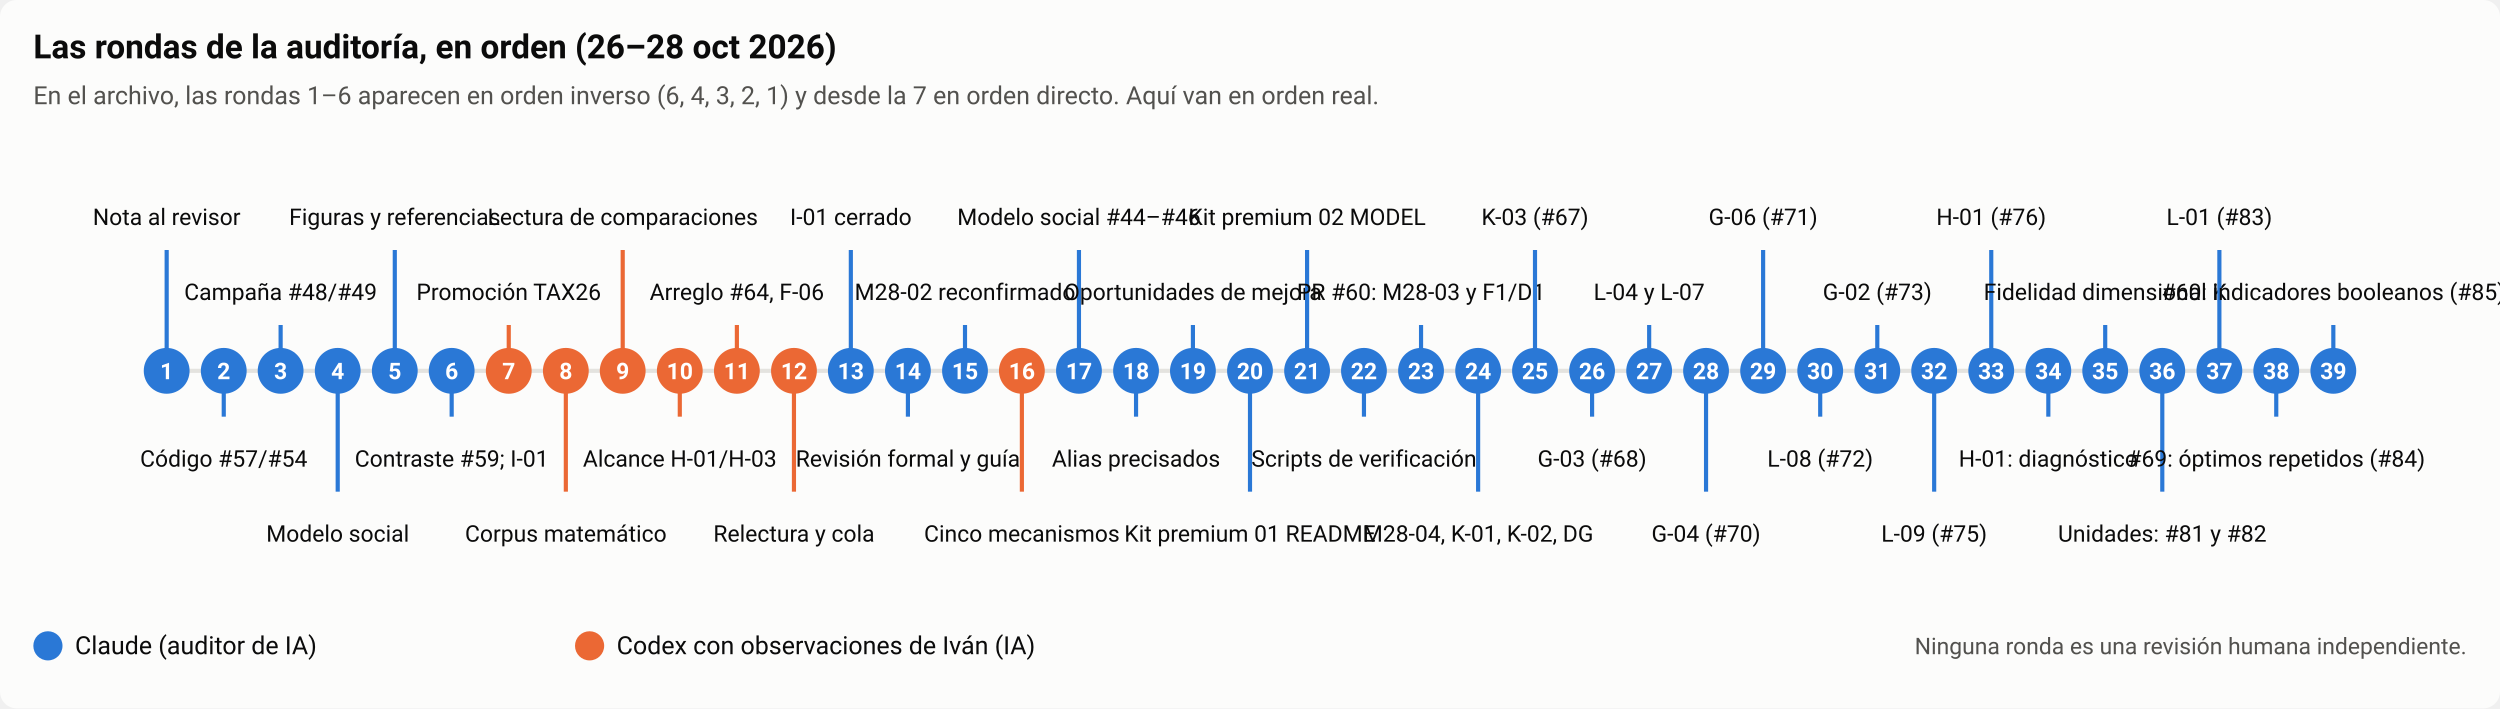
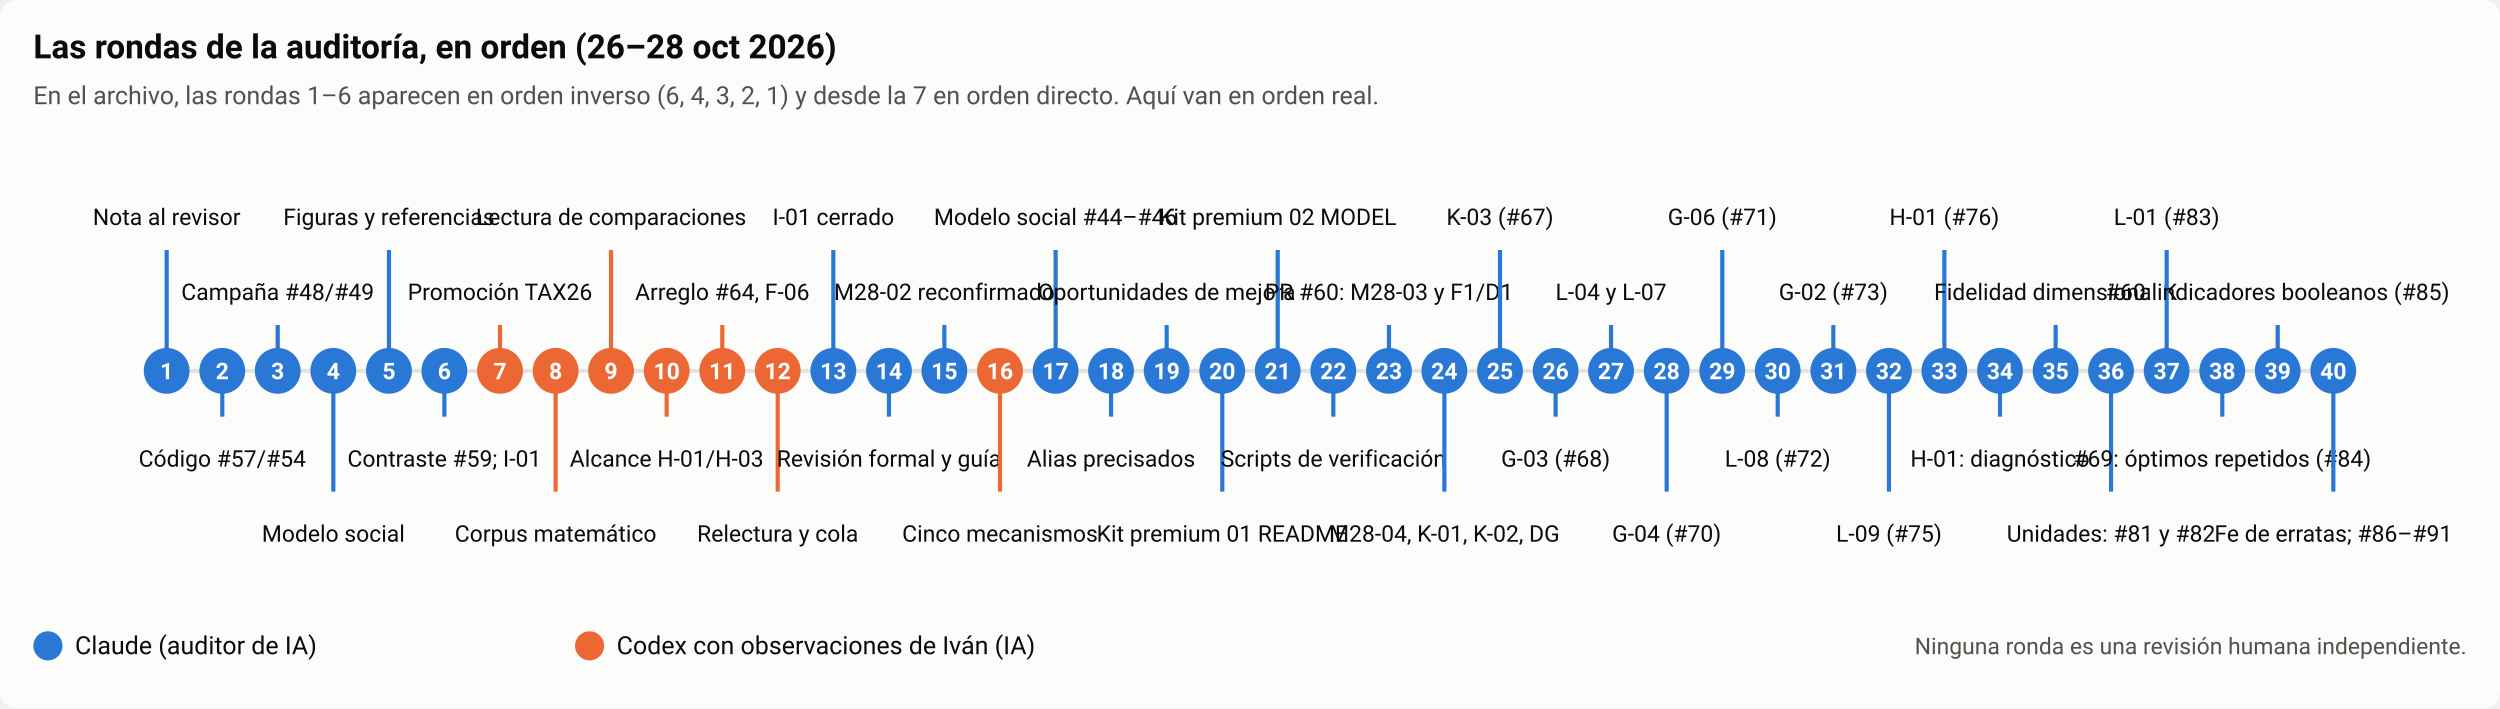
- <svg xmlns="http://www.w3.org/2000/svg" viewBox="0 0 1200 340" width="1200" height="340" role="img" aria-label="Línea de tiempo de las 39 rondas de auditoría y su autor">
+ <svg xmlns="http://www.w3.org/2000/svg" viewBox="0 0 1200 340" width="1200" height="340" role="img" aria-label="Línea de tiempo de las 40 rondas de auditoría y su autor">
  <style>
  .ink{fill:#0b0b0b}.ink2{fill:#52514e}.bg{fill:#fcfcfb}.grid{stroke:#e4e3df}
  .s0{fill:#2a78d6}.s1{fill:#eb6834}.s2{fill:#1baf7a}.s3{fill:#eda100}.s4{fill:#e87ba4}
  .a0{fill:#2a78d6}.a1{fill:#eb6834}.a0s{stroke:#2a78d6}.a1s{stroke:#eb6834}
  text{font-family:system-ui,-apple-system,Segoe UI,Roboto,sans-serif}
  @media (prefers-color-scheme: dark){
    .ink{fill:#f0efec}.ink2{fill:#c3c2b7}.bg{fill:#1a1a19}.grid{stroke:#383835}
    .s0{fill:#3987e5}.s1{fill:#d95926}.s2{fill:#199e70}.s3{fill:#c98500}.s4{fill:#d55181}
    .a0{fill:#3987e5}.a1{fill:#d95926}.a0s{stroke:#3987e5}.a1s{stroke:#d95926}
  }
</style>
  <rect class="bg" width="1200" height="340" rx="8" />
  <text class="ink" x="16" y="28" font-size="16" font-weight="600">Las rondas de la auditoría, en orden (26–28 oct 2026)</text>
  <text class="ink2" x="16" y="50" font-size="12">En el archivo, las rondas 1–6 aparecen en orden inverso (6, 4, 3, 2, 1) y desde la 7 en orden directo. Aquí van en orden real.</text>
  <line class="grid" x1="80" x2="1120" y1="178" y2="178" stroke-width="2" />
  <line class="a0s" x1="80.0" x2="80.0" y1="178" y2="120" stroke-width="2" />
  <circle class="a0" cx="80.0" cy="178" r="11" />
  <text x="80.0" y="182" font-size="11" font-weight="700" text-anchor="middle" fill="#fff">1</text>
  <text class="ink" x="80.0" y="108" font-size="11" text-anchor="middle">Nota al revisor</text>
-   <line class="a0s" x1="107.4" x2="107.4" y1="178" y2="200" stroke-width="2" />
-   <circle class="a0" cx="107.4" cy="178" r="11" />
-   <text x="107.4" y="182" font-size="11" font-weight="700" text-anchor="middle" fill="#fff">2</text>
-   <text class="ink" x="107.4" y="224" font-size="11" text-anchor="middle">Código #57/#54</text>
-   <line class="a0s" x1="134.7" x2="134.7" y1="178" y2="156" stroke-width="2" />
-   <circle class="a0" cx="134.7" cy="178" r="11" />
-   <text x="134.7" y="182" font-size="11" font-weight="700" text-anchor="middle" fill="#fff">3</text>
-   <text class="ink" x="134.7" y="144" font-size="11" text-anchor="middle">Campaña #48/#49</text>
-   <line class="a0s" x1="162.1" x2="162.1" y1="178" y2="236" stroke-width="2" />
-   <circle class="a0" cx="162.1" cy="178" r="11" />
-   <text x="162.1" y="182" font-size="11" font-weight="700" text-anchor="middle" fill="#fff">4</text>
-   <text class="ink" x="162.1" y="260" font-size="11" text-anchor="middle">Modelo social</text>
-   <line class="a0s" x1="189.5" x2="189.5" y1="178" y2="120" stroke-width="2" />
-   <circle class="a0" cx="189.5" cy="178" r="11" />
-   <text x="189.5" y="182" font-size="11" font-weight="700" text-anchor="middle" fill="#fff">5</text>
-   <text class="ink" x="189.5" y="108" font-size="11" text-anchor="middle">Figuras y referencias</text>
-   <line class="a0s" x1="216.8" x2="216.8" y1="178" y2="200" stroke-width="2" />
-   <circle class="a0" cx="216.8" cy="178" r="11" />
-   <text x="216.8" y="182" font-size="11" font-weight="700" text-anchor="middle" fill="#fff">6</text>
-   <text class="ink" x="216.8" y="224" font-size="11" text-anchor="middle">Contraste #59; I-01</text>
-   <line class="a1s" x1="244.2" x2="244.2" y1="178" y2="156" stroke-width="2" />
-   <circle class="a1" cx="244.2" cy="178" r="11" />
-   <text x="244.2" y="182" font-size="11" font-weight="700" text-anchor="middle" fill="#fff">7</text>
-   <text class="ink" x="244.2" y="144" font-size="11" text-anchor="middle">Promoción TAX26</text>
-   <line class="a1s" x1="271.6" x2="271.6" y1="178" y2="236" stroke-width="2" />
-   <circle class="a1" cx="271.6" cy="178" r="11" />
-   <text x="271.6" y="182" font-size="11" font-weight="700" text-anchor="middle" fill="#fff">8</text>
-   <text class="ink" x="271.6" y="260" font-size="11" text-anchor="middle">Corpus matemático</text>
-   <line class="a1s" x1="298.9" x2="298.9" y1="178" y2="120" stroke-width="2" />
-   <circle class="a1" cx="298.9" cy="178" r="11" />
-   <text x="298.9" y="182" font-size="11" font-weight="700" text-anchor="middle" fill="#fff">9</text>
-   <text class="ink" x="298.9" y="108" font-size="11" text-anchor="middle">Lectura de comparaciones</text>
-   <line class="a1s" x1="326.3" x2="326.3" y1="178" y2="200" stroke-width="2" />
-   <circle class="a1" cx="326.3" cy="178" r="11" />
-   <text x="326.3" y="182" font-size="11" font-weight="700" text-anchor="middle" fill="#fff">10</text>
-   <text class="ink" x="326.3" y="224" font-size="11" text-anchor="middle">Alcance H-01/H-03</text>
-   <line class="a1s" x1="353.7" x2="353.7" y1="178" y2="156" stroke-width="2" />
-   <circle class="a1" cx="353.7" cy="178" r="11" />
-   <text x="353.7" y="182" font-size="11" font-weight="700" text-anchor="middle" fill="#fff">11</text>
-   <text class="ink" x="353.7" y="144" font-size="11" text-anchor="middle">Arreglo #64, F-06</text>
-   <line class="a1s" x1="381.1" x2="381.1" y1="178" y2="236" stroke-width="2" />
-   <circle class="a1" cx="381.1" cy="178" r="11" />
-   <text x="381.1" y="182" font-size="11" font-weight="700" text-anchor="middle" fill="#fff">12</text>
-   <text class="ink" x="381.1" y="260" font-size="11" text-anchor="middle">Relectura y cola</text>
-   <line class="a0s" x1="408.4" x2="408.4" y1="178" y2="120" stroke-width="2" />
-   <circle class="a0" cx="408.4" cy="178" r="11" />
-   <text x="408.4" y="182" font-size="11" font-weight="700" text-anchor="middle" fill="#fff">13</text>
-   <text class="ink" x="408.4" y="108" font-size="11" text-anchor="middle">I-01 cerrado</text>
-   <line class="a0s" x1="435.8" x2="435.8" y1="178" y2="200" stroke-width="2" />
-   <circle class="a0" cx="435.8" cy="178" r="11" />
-   <text x="435.8" y="182" font-size="11" font-weight="700" text-anchor="middle" fill="#fff">14</text>
-   <text class="ink" x="435.8" y="224" font-size="11" text-anchor="middle">Revisión formal y guía</text>
-   <line class="a0s" x1="463.2" x2="463.2" y1="178" y2="156" stroke-width="2" />
-   <circle class="a0" cx="463.2" cy="178" r="11" />
-   <text x="463.2" y="182" font-size="11" font-weight="700" text-anchor="middle" fill="#fff">15</text>
-   <text class="ink" x="463.2" y="144" font-size="11" text-anchor="middle">M28-02 reconfirmado</text>
-   <line class="a1s" x1="490.5" x2="490.5" y1="178" y2="236" stroke-width="2" />
-   <circle class="a1" cx="490.5" cy="178" r="11" />
-   <text x="490.5" y="182" font-size="11" font-weight="700" text-anchor="middle" fill="#fff">16</text>
-   <text class="ink" x="490.5" y="260" font-size="11" text-anchor="middle">Cinco mecanismos</text>
-   <line class="a0s" x1="517.9" x2="517.9" y1="178" y2="120" stroke-width="2" />
-   <circle class="a0" cx="517.9" cy="178" r="11" />
-   <text x="517.9" y="182" font-size="11" font-weight="700" text-anchor="middle" fill="#fff">17</text>
-   <text class="ink" x="517.9" y="108" font-size="11" text-anchor="middle">Modelo social #44–#46</text>
-   <line class="a0s" x1="545.3" x2="545.3" y1="178" y2="200" stroke-width="2" />
-   <circle class="a0" cx="545.3" cy="178" r="11" />
-   <text x="545.3" y="182" font-size="11" font-weight="700" text-anchor="middle" fill="#fff">18</text>
-   <text class="ink" x="545.3" y="224" font-size="11" text-anchor="middle">Alias precisados</text>
-   <line class="a0s" x1="572.6" x2="572.6" y1="178" y2="156" stroke-width="2" />
-   <circle class="a0" cx="572.6" cy="178" r="11" />
-   <text x="572.6" y="182" font-size="11" font-weight="700" text-anchor="middle" fill="#fff">19</text>
-   <text class="ink" x="572.6" y="144" font-size="11" text-anchor="middle">Oportunidades de mejora</text>
-   <line class="a0s" x1="600.0" x2="600.0" y1="178" y2="236" stroke-width="2" />
-   <circle class="a0" cx="600.0" cy="178" r="11" />
-   <text x="600.0" y="182" font-size="11" font-weight="700" text-anchor="middle" fill="#fff">20</text>
-   <text class="ink" x="600.0" y="260" font-size="11" text-anchor="middle">Kit premium 01 README</text>
-   <line class="a0s" x1="627.4" x2="627.4" y1="178" y2="120" stroke-width="2" />
-   <circle class="a0" cx="627.4" cy="178" r="11" />
-   <text x="627.4" y="182" font-size="11" font-weight="700" text-anchor="middle" fill="#fff">21</text>
-   <text class="ink" x="627.4" y="108" font-size="11" text-anchor="middle">Kit premium 02 MODEL</text>
-   <line class="a0s" x1="654.7" x2="654.7" y1="178" y2="200" stroke-width="2" />
-   <circle class="a0" cx="654.7" cy="178" r="11" />
-   <text x="654.7" y="182" font-size="11" font-weight="700" text-anchor="middle" fill="#fff">22</text>
-   <text class="ink" x="654.7" y="224" font-size="11" text-anchor="middle">Scripts de verificación</text>
-   <line class="a0s" x1="682.1" x2="682.1" y1="178" y2="156" stroke-width="2" />
-   <circle class="a0" cx="682.1" cy="178" r="11" />
-   <text x="682.1" y="182" font-size="11" font-weight="700" text-anchor="middle" fill="#fff">23</text>
-   <text class="ink" x="682.1" y="144" font-size="11" text-anchor="middle">PR #60: M28-03 y F1/D1</text>
-   <line class="a0s" x1="709.5" x2="709.5" y1="178" y2="236" stroke-width="2" />
-   <circle class="a0" cx="709.5" cy="178" r="11" />
-   <text x="709.5" y="182" font-size="11" font-weight="700" text-anchor="middle" fill="#fff">24</text>
-   <text class="ink" x="709.5" y="260" font-size="11" text-anchor="middle">M28-04, K-01, K-02, DG</text>
-   <line class="a0s" x1="736.8" x2="736.8" y1="178" y2="120" stroke-width="2" />
-   <circle class="a0" cx="736.8" cy="178" r="11" />
-   <text x="736.8" y="182" font-size="11" font-weight="700" text-anchor="middle" fill="#fff">25</text>
-   <text class="ink" x="736.8" y="108" font-size="11" text-anchor="middle">K-03 (#67)</text>
-   <line class="a0s" x1="764.2" x2="764.2" y1="178" y2="200" stroke-width="2" />
-   <circle class="a0" cx="764.2" cy="178" r="11" />
-   <text x="764.2" y="182" font-size="11" font-weight="700" text-anchor="middle" fill="#fff">26</text>
-   <text class="ink" x="764.2" y="224" font-size="11" text-anchor="middle">G-03 (#68)</text>
-   <line class="a0s" x1="791.6" x2="791.6" y1="178" y2="156" stroke-width="2" />
-   <circle class="a0" cx="791.6" cy="178" r="11" />
-   <text x="791.6" y="182" font-size="11" font-weight="700" text-anchor="middle" fill="#fff">27</text>
-   <text class="ink" x="791.6" y="144" font-size="11" text-anchor="middle">L-04 y L-07</text>
-   <line class="a0s" x1="818.9" x2="818.9" y1="178" y2="236" stroke-width="2" />
-   <circle class="a0" cx="818.9" cy="178" r="11" />
-   <text x="818.9" y="182" font-size="11" font-weight="700" text-anchor="middle" fill="#fff">28</text>
-   <text class="ink" x="818.9" y="260" font-size="11" text-anchor="middle">G-04 (#70)</text>
-   <line class="a0s" x1="846.3" x2="846.3" y1="178" y2="120" stroke-width="2" />
-   <circle class="a0" cx="846.3" cy="178" r="11" />
-   <text x="846.3" y="182" font-size="11" font-weight="700" text-anchor="middle" fill="#fff">29</text>
-   <text class="ink" x="846.3" y="108" font-size="11" text-anchor="middle">G-06 (#71)</text>
-   <line class="a0s" x1="873.7" x2="873.7" y1="178" y2="200" stroke-width="2" />
-   <circle class="a0" cx="873.7" cy="178" r="11" />
-   <text x="873.7" y="182" font-size="11" font-weight="700" text-anchor="middle" fill="#fff">30</text>
-   <text class="ink" x="873.7" y="224" font-size="11" text-anchor="middle">L-08 (#72)</text>
-   <line class="a0s" x1="901.1" x2="901.1" y1="178" y2="156" stroke-width="2" />
-   <circle class="a0" cx="901.1" cy="178" r="11" />
-   <text x="901.1" y="182" font-size="11" font-weight="700" text-anchor="middle" fill="#fff">31</text>
-   <text class="ink" x="901.1" y="144" font-size="11" text-anchor="middle">G-02 (#73)</text>
-   <line class="a0s" x1="928.4" x2="928.4" y1="178" y2="236" stroke-width="2" />
-   <circle class="a0" cx="928.4" cy="178" r="11" />
-   <text x="928.4" y="182" font-size="11" font-weight="700" text-anchor="middle" fill="#fff">32</text>
-   <text class="ink" x="928.4" y="260" font-size="11" text-anchor="middle">L-09 (#75)</text>
-   <line class="a0s" x1="955.8" x2="955.8" y1="178" y2="120" stroke-width="2" />
-   <circle class="a0" cx="955.8" cy="178" r="11" />
-   <text x="955.8" y="182" font-size="11" font-weight="700" text-anchor="middle" fill="#fff">33</text>
-   <text class="ink" x="955.8" y="108" font-size="11" text-anchor="middle">H-01 (#76)</text>
-   <line class="a0s" x1="983.2" x2="983.2" y1="178" y2="200" stroke-width="2" />
-   <circle class="a0" cx="983.2" cy="178" r="11" />
-   <text x="983.2" y="182" font-size="11" font-weight="700" text-anchor="middle" fill="#fff">34</text>
-   <text class="ink" x="983.2" y="224" font-size="11" text-anchor="middle">H-01: diagnóstico</text>
-   <line class="a0s" x1="1010.5" x2="1010.5" y1="178" y2="156" stroke-width="2" />
-   <circle class="a0" cx="1010.5" cy="178" r="11" />
-   <text x="1010.5" y="182" font-size="11" font-weight="700" text-anchor="middle" fill="#fff">35</text>
-   <text class="ink" x="1010.5" y="144" font-size="11" text-anchor="middle">Fidelidad dimensional K</text>
-   <line class="a0s" x1="1037.9" x2="1037.9" y1="178" y2="236" stroke-width="2" />
-   <circle class="a0" cx="1037.9" cy="178" r="11" />
-   <text x="1037.9" y="182" font-size="11" font-weight="700" text-anchor="middle" fill="#fff">36</text>
-   <text class="ink" x="1037.9" y="260" font-size="11" text-anchor="middle">Unidades: #81 y #82</text>
-   <line class="a0s" x1="1065.3" x2="1065.3" y1="178" y2="120" stroke-width="2" />
-   <circle class="a0" cx="1065.3" cy="178" r="11" />
-   <text x="1065.3" y="182" font-size="11" font-weight="700" text-anchor="middle" fill="#fff">37</text>
-   <text class="ink" x="1065.3" y="108" font-size="11" text-anchor="middle">L-01 (#83)</text>
-   <line class="a0s" x1="1092.6" x2="1092.6" y1="178" y2="200" stroke-width="2" />
-   <circle class="a0" cx="1092.6" cy="178" r="11" />
-   <text x="1092.6" y="182" font-size="11" font-weight="700" text-anchor="middle" fill="#fff">38</text>
-   <text class="ink" x="1092.6" y="224" font-size="11" text-anchor="middle">#69: óptimos repetidos (#84)</text>
-   <line class="a0s" x1="1120.0" x2="1120.0" y1="178" y2="156" stroke-width="2" />
+   <line class="a0s" x1="106.7" x2="106.7" y1="178" y2="200" stroke-width="2" />
+   <circle class="a0" cx="106.7" cy="178" r="11" />
+   <text x="106.7" y="182" font-size="11" font-weight="700" text-anchor="middle" fill="#fff">2</text>
+   <text class="ink" x="106.7" y="224" font-size="11" text-anchor="middle">Código #57/#54</text>
+   <line class="a0s" x1="133.3" x2="133.3" y1="178" y2="156" stroke-width="2" />
+   <circle class="a0" cx="133.3" cy="178" r="11" />
+   <text x="133.3" y="182" font-size="11" font-weight="700" text-anchor="middle" fill="#fff">3</text>
+   <text class="ink" x="133.3" y="144" font-size="11" text-anchor="middle">Campaña #48/#49</text>
+   <line class="a0s" x1="160.0" x2="160.0" y1="178" y2="236" stroke-width="2" />
+   <circle class="a0" cx="160.0" cy="178" r="11" />
+   <text x="160.0" y="182" font-size="11" font-weight="700" text-anchor="middle" fill="#fff">4</text>
+   <text class="ink" x="160.0" y="260" font-size="11" text-anchor="middle">Modelo social</text>
+   <line class="a0s" x1="186.7" x2="186.7" y1="178" y2="120" stroke-width="2" />
+   <circle class="a0" cx="186.7" cy="178" r="11" />
+   <text x="186.7" y="182" font-size="11" font-weight="700" text-anchor="middle" fill="#fff">5</text>
+   <text class="ink" x="186.7" y="108" font-size="11" text-anchor="middle">Figuras y referencias</text>
+   <line class="a0s" x1="213.3" x2="213.3" y1="178" y2="200" stroke-width="2" />
+   <circle class="a0" cx="213.3" cy="178" r="11" />
+   <text x="213.3" y="182" font-size="11" font-weight="700" text-anchor="middle" fill="#fff">6</text>
+   <text class="ink" x="213.3" y="224" font-size="11" text-anchor="middle">Contraste #59; I-01</text>
+   <line class="a1s" x1="240.0" x2="240.0" y1="178" y2="156" stroke-width="2" />
+   <circle class="a1" cx="240.0" cy="178" r="11" />
+   <text x="240.0" y="182" font-size="11" font-weight="700" text-anchor="middle" fill="#fff">7</text>
+   <text class="ink" x="240.0" y="144" font-size="11" text-anchor="middle">Promoción TAX26</text>
+   <line class="a1s" x1="266.7" x2="266.7" y1="178" y2="236" stroke-width="2" />
+   <circle class="a1" cx="266.7" cy="178" r="11" />
+   <text x="266.7" y="182" font-size="11" font-weight="700" text-anchor="middle" fill="#fff">8</text>
+   <text class="ink" x="266.7" y="260" font-size="11" text-anchor="middle">Corpus matemático</text>
+   <line class="a1s" x1="293.3" x2="293.3" y1="178" y2="120" stroke-width="2" />
+   <circle class="a1" cx="293.3" cy="178" r="11" />
+   <text x="293.3" y="182" font-size="11" font-weight="700" text-anchor="middle" fill="#fff">9</text>
+   <text class="ink" x="293.3" y="108" font-size="11" text-anchor="middle">Lectura de comparaciones</text>
+   <line class="a1s" x1="320.0" x2="320.0" y1="178" y2="200" stroke-width="2" />
+   <circle class="a1" cx="320.0" cy="178" r="11" />
+   <text x="320.0" y="182" font-size="11" font-weight="700" text-anchor="middle" fill="#fff">10</text>
+   <text class="ink" x="320.0" y="224" font-size="11" text-anchor="middle">Alcance H-01/H-03</text>
+   <line class="a1s" x1="346.7" x2="346.7" y1="178" y2="156" stroke-width="2" />
+   <circle class="a1" cx="346.7" cy="178" r="11" />
+   <text x="346.7" y="182" font-size="11" font-weight="700" text-anchor="middle" fill="#fff">11</text>
+   <text class="ink" x="346.7" y="144" font-size="11" text-anchor="middle">Arreglo #64, F-06</text>
+   <line class="a1s" x1="373.3" x2="373.3" y1="178" y2="236" stroke-width="2" />
+   <circle class="a1" cx="373.3" cy="178" r="11" />
+   <text x="373.3" y="182" font-size="11" font-weight="700" text-anchor="middle" fill="#fff">12</text>
+   <text class="ink" x="373.3" y="260" font-size="11" text-anchor="middle">Relectura y cola</text>
+   <line class="a0s" x1="400.0" x2="400.0" y1="178" y2="120" stroke-width="2" />
+   <circle class="a0" cx="400.0" cy="178" r="11" />
+   <text x="400.0" y="182" font-size="11" font-weight="700" text-anchor="middle" fill="#fff">13</text>
+   <text class="ink" x="400.0" y="108" font-size="11" text-anchor="middle">I-01 cerrado</text>
+   <line class="a0s" x1="426.7" x2="426.7" y1="178" y2="200" stroke-width="2" />
+   <circle class="a0" cx="426.7" cy="178" r="11" />
+   <text x="426.7" y="182" font-size="11" font-weight="700" text-anchor="middle" fill="#fff">14</text>
+   <text class="ink" x="426.7" y="224" font-size="11" text-anchor="middle">Revisión formal y guía</text>
+   <line class="a0s" x1="453.3" x2="453.3" y1="178" y2="156" stroke-width="2" />
+   <circle class="a0" cx="453.3" cy="178" r="11" />
+   <text x="453.3" y="182" font-size="11" font-weight="700" text-anchor="middle" fill="#fff">15</text>
+   <text class="ink" x="453.3" y="144" font-size="11" text-anchor="middle">M28-02 reconfirmado</text>
+   <line class="a1s" x1="480.0" x2="480.0" y1="178" y2="236" stroke-width="2" />
+   <circle class="a1" cx="480.0" cy="178" r="11" />
+   <text x="480.0" y="182" font-size="11" font-weight="700" text-anchor="middle" fill="#fff">16</text>
+   <text class="ink" x="480.0" y="260" font-size="11" text-anchor="middle">Cinco mecanismos</text>
+   <line class="a0s" x1="506.7" x2="506.7" y1="178" y2="120" stroke-width="2" />
+   <circle class="a0" cx="506.7" cy="178" r="11" />
+   <text x="506.7" y="182" font-size="11" font-weight="700" text-anchor="middle" fill="#fff">17</text>
+   <text class="ink" x="506.7" y="108" font-size="11" text-anchor="middle">Modelo social #44–#46</text>
+   <line class="a0s" x1="533.3" x2="533.3" y1="178" y2="200" stroke-width="2" />
+   <circle class="a0" cx="533.3" cy="178" r="11" />
+   <text x="533.3" y="182" font-size="11" font-weight="700" text-anchor="middle" fill="#fff">18</text>
+   <text class="ink" x="533.3" y="224" font-size="11" text-anchor="middle">Alias precisados</text>
+   <line class="a0s" x1="560.0" x2="560.0" y1="178" y2="156" stroke-width="2" />
+   <circle class="a0" cx="560.0" cy="178" r="11" />
+   <text x="560.0" y="182" font-size="11" font-weight="700" text-anchor="middle" fill="#fff">19</text>
+   <text class="ink" x="560.0" y="144" font-size="11" text-anchor="middle">Oportunidades de mejora</text>
+   <line class="a0s" x1="586.7" x2="586.7" y1="178" y2="236" stroke-width="2" />
+   <circle class="a0" cx="586.7" cy="178" r="11" />
+   <text x="586.7" y="182" font-size="11" font-weight="700" text-anchor="middle" fill="#fff">20</text>
+   <text class="ink" x="586.7" y="260" font-size="11" text-anchor="middle">Kit premium 01 README</text>
+   <line class="a0s" x1="613.3" x2="613.3" y1="178" y2="120" stroke-width="2" />
+   <circle class="a0" cx="613.3" cy="178" r="11" />
+   <text x="613.3" y="182" font-size="11" font-weight="700" text-anchor="middle" fill="#fff">21</text>
+   <text class="ink" x="613.3" y="108" font-size="11" text-anchor="middle">Kit premium 02 MODEL</text>
+   <line class="a0s" x1="640.0" x2="640.0" y1="178" y2="200" stroke-width="2" />
+   <circle class="a0" cx="640.0" cy="178" r="11" />
+   <text x="640.0" y="182" font-size="11" font-weight="700" text-anchor="middle" fill="#fff">22</text>
+   <text class="ink" x="640.0" y="224" font-size="11" text-anchor="middle">Scripts de verificación</text>
+   <line class="a0s" x1="666.7" x2="666.7" y1="178" y2="156" stroke-width="2" />
+   <circle class="a0" cx="666.7" cy="178" r="11" />
+   <text x="666.7" y="182" font-size="11" font-weight="700" text-anchor="middle" fill="#fff">23</text>
+   <text class="ink" x="666.7" y="144" font-size="11" text-anchor="middle">PR #60: M28-03 y F1/D1</text>
+   <line class="a0s" x1="693.3" x2="693.3" y1="178" y2="236" stroke-width="2" />
+   <circle class="a0" cx="693.3" cy="178" r="11" />
+   <text x="693.3" y="182" font-size="11" font-weight="700" text-anchor="middle" fill="#fff">24</text>
+   <text class="ink" x="693.3" y="260" font-size="11" text-anchor="middle">M28-04, K-01, K-02, DG</text>
+   <line class="a0s" x1="720.0" x2="720.0" y1="178" y2="120" stroke-width="2" />
+   <circle class="a0" cx="720.0" cy="178" r="11" />
+   <text x="720.0" y="182" font-size="11" font-weight="700" text-anchor="middle" fill="#fff">25</text>
+   <text class="ink" x="720.0" y="108" font-size="11" text-anchor="middle">K-03 (#67)</text>
+   <line class="a0s" x1="746.7" x2="746.7" y1="178" y2="200" stroke-width="2" />
+   <circle class="a0" cx="746.7" cy="178" r="11" />
+   <text x="746.7" y="182" font-size="11" font-weight="700" text-anchor="middle" fill="#fff">26</text>
+   <text class="ink" x="746.7" y="224" font-size="11" text-anchor="middle">G-03 (#68)</text>
+   <line class="a0s" x1="773.3" x2="773.3" y1="178" y2="156" stroke-width="2" />
+   <circle class="a0" cx="773.3" cy="178" r="11" />
+   <text x="773.3" y="182" font-size="11" font-weight="700" text-anchor="middle" fill="#fff">27</text>
+   <text class="ink" x="773.3" y="144" font-size="11" text-anchor="middle">L-04 y L-07</text>
+   <line class="a0s" x1="800.0" x2="800.0" y1="178" y2="236" stroke-width="2" />
+   <circle class="a0" cx="800.0" cy="178" r="11" />
+   <text x="800.0" y="182" font-size="11" font-weight="700" text-anchor="middle" fill="#fff">28</text>
+   <text class="ink" x="800.0" y="260" font-size="11" text-anchor="middle">G-04 (#70)</text>
+   <line class="a0s" x1="826.7" x2="826.7" y1="178" y2="120" stroke-width="2" />
+   <circle class="a0" cx="826.7" cy="178" r="11" />
+   <text x="826.7" y="182" font-size="11" font-weight="700" text-anchor="middle" fill="#fff">29</text>
+   <text class="ink" x="826.7" y="108" font-size="11" text-anchor="middle">G-06 (#71)</text>
+   <line class="a0s" x1="853.3" x2="853.3" y1="178" y2="200" stroke-width="2" />
+   <circle class="a0" cx="853.3" cy="178" r="11" />
+   <text x="853.3" y="182" font-size="11" font-weight="700" text-anchor="middle" fill="#fff">30</text>
+   <text class="ink" x="853.3" y="224" font-size="11" text-anchor="middle">L-08 (#72)</text>
+   <line class="a0s" x1="880.0" x2="880.0" y1="178" y2="156" stroke-width="2" />
+   <circle class="a0" cx="880.0" cy="178" r="11" />
+   <text x="880.0" y="182" font-size="11" font-weight="700" text-anchor="middle" fill="#fff">31</text>
+   <text class="ink" x="880.0" y="144" font-size="11" text-anchor="middle">G-02 (#73)</text>
+   <line class="a0s" x1="906.7" x2="906.7" y1="178" y2="236" stroke-width="2" />
+   <circle class="a0" cx="906.7" cy="178" r="11" />
+   <text x="906.7" y="182" font-size="11" font-weight="700" text-anchor="middle" fill="#fff">32</text>
+   <text class="ink" x="906.7" y="260" font-size="11" text-anchor="middle">L-09 (#75)</text>
+   <line class="a0s" x1="933.3" x2="933.3" y1="178" y2="120" stroke-width="2" />
+   <circle class="a0" cx="933.3" cy="178" r="11" />
+   <text x="933.3" y="182" font-size="11" font-weight="700" text-anchor="middle" fill="#fff">33</text>
+   <text class="ink" x="933.3" y="108" font-size="11" text-anchor="middle">H-01 (#76)</text>
+   <line class="a0s" x1="960.0" x2="960.0" y1="178" y2="200" stroke-width="2" />
+   <circle class="a0" cx="960.0" cy="178" r="11" />
+   <text x="960.0" y="182" font-size="11" font-weight="700" text-anchor="middle" fill="#fff">34</text>
+   <text class="ink" x="960.0" y="224" font-size="11" text-anchor="middle">H-01: diagnóstico</text>
+   <line class="a0s" x1="986.7" x2="986.7" y1="178" y2="156" stroke-width="2" />
+   <circle class="a0" cx="986.7" cy="178" r="11" />
+   <text x="986.7" y="182" font-size="11" font-weight="700" text-anchor="middle" fill="#fff">35</text>
+   <text class="ink" x="986.7" y="144" font-size="11" text-anchor="middle">Fidelidad dimensional K</text>
+   <line class="a0s" x1="1013.3" x2="1013.3" y1="178" y2="236" stroke-width="2" />
+   <circle class="a0" cx="1013.3" cy="178" r="11" />
+   <text x="1013.3" y="182" font-size="11" font-weight="700" text-anchor="middle" fill="#fff">36</text>
+   <text class="ink" x="1013.3" y="260" font-size="11" text-anchor="middle">Unidades: #81 y #82</text>
+   <line class="a0s" x1="1040.0" x2="1040.0" y1="178" y2="120" stroke-width="2" />
+   <circle class="a0" cx="1040.0" cy="178" r="11" />
+   <text x="1040.0" y="182" font-size="11" font-weight="700" text-anchor="middle" fill="#fff">37</text>
+   <text class="ink" x="1040.0" y="108" font-size="11" text-anchor="middle">L-01 (#83)</text>
+   <line class="a0s" x1="1066.7" x2="1066.7" y1="178" y2="200" stroke-width="2" />
+   <circle class="a0" cx="1066.7" cy="178" r="11" />
+   <text x="1066.7" y="182" font-size="11" font-weight="700" text-anchor="middle" fill="#fff">38</text>
+   <text class="ink" x="1066.7" y="224" font-size="11" text-anchor="middle">#69: óptimos repetidos (#84)</text>
+   <line class="a0s" x1="1093.3" x2="1093.3" y1="178" y2="156" stroke-width="2" />
+   <circle class="a0" cx="1093.3" cy="178" r="11" />
+   <text x="1093.3" y="182" font-size="11" font-weight="700" text-anchor="middle" fill="#fff">39</text>
+   <text class="ink" x="1093.3" y="144" font-size="11" text-anchor="middle">#60: indicadores booleanos (#85)</text>
+   <line class="a0s" x1="1120.0" x2="1120.0" y1="178" y2="236" stroke-width="2" />
  <circle class="a0" cx="1120.0" cy="178" r="11" />
-   <text x="1120.0" y="182" font-size="11" font-weight="700" text-anchor="middle" fill="#fff">39</text>
-   <text class="ink" x="1120.0" y="144" font-size="11" text-anchor="middle">#60: indicadores booleanos (#85)</text>
+   <text x="1120.0" y="182" font-size="11" font-weight="700" text-anchor="middle" fill="#fff">40</text>
+   <text class="ink" x="1120.0" y="260" font-size="11" text-anchor="middle">Fe de erratas; #86–#91</text>
  <circle class="a0" cx="23" cy="310" r="7" />
  <text class="ink" x="36" y="314" font-size="12">Claude (auditor de IA)</text>
  <circle class="a1" cx="283" cy="310" r="7" />
  <text class="ink" x="296" y="314" font-size="12">Codex con observaciones de Iván (IA)</text>
  <text class="ink2" x="1184" y="314" font-size="11" text-anchor="end">Ninguna ronda es una revisión humana independiente.</text>
</svg>
